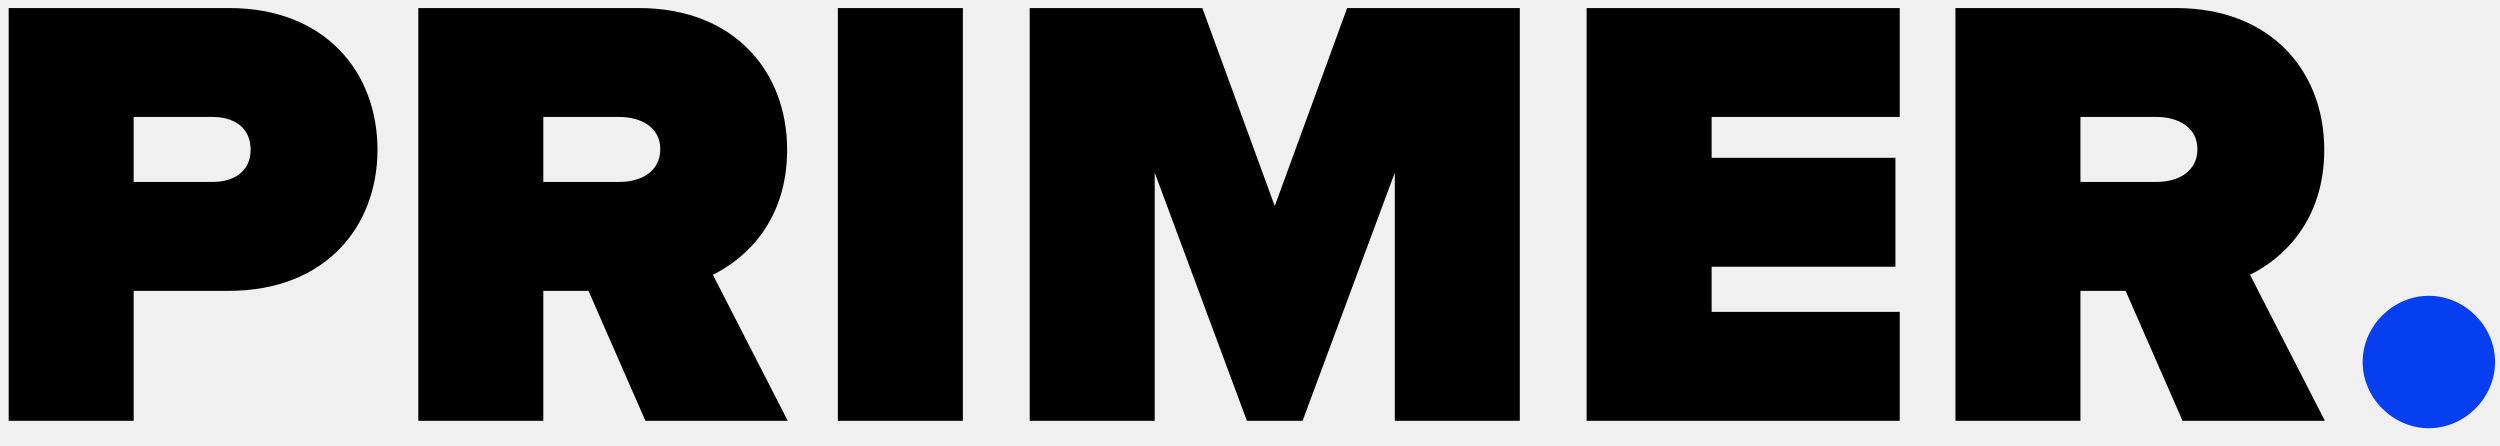
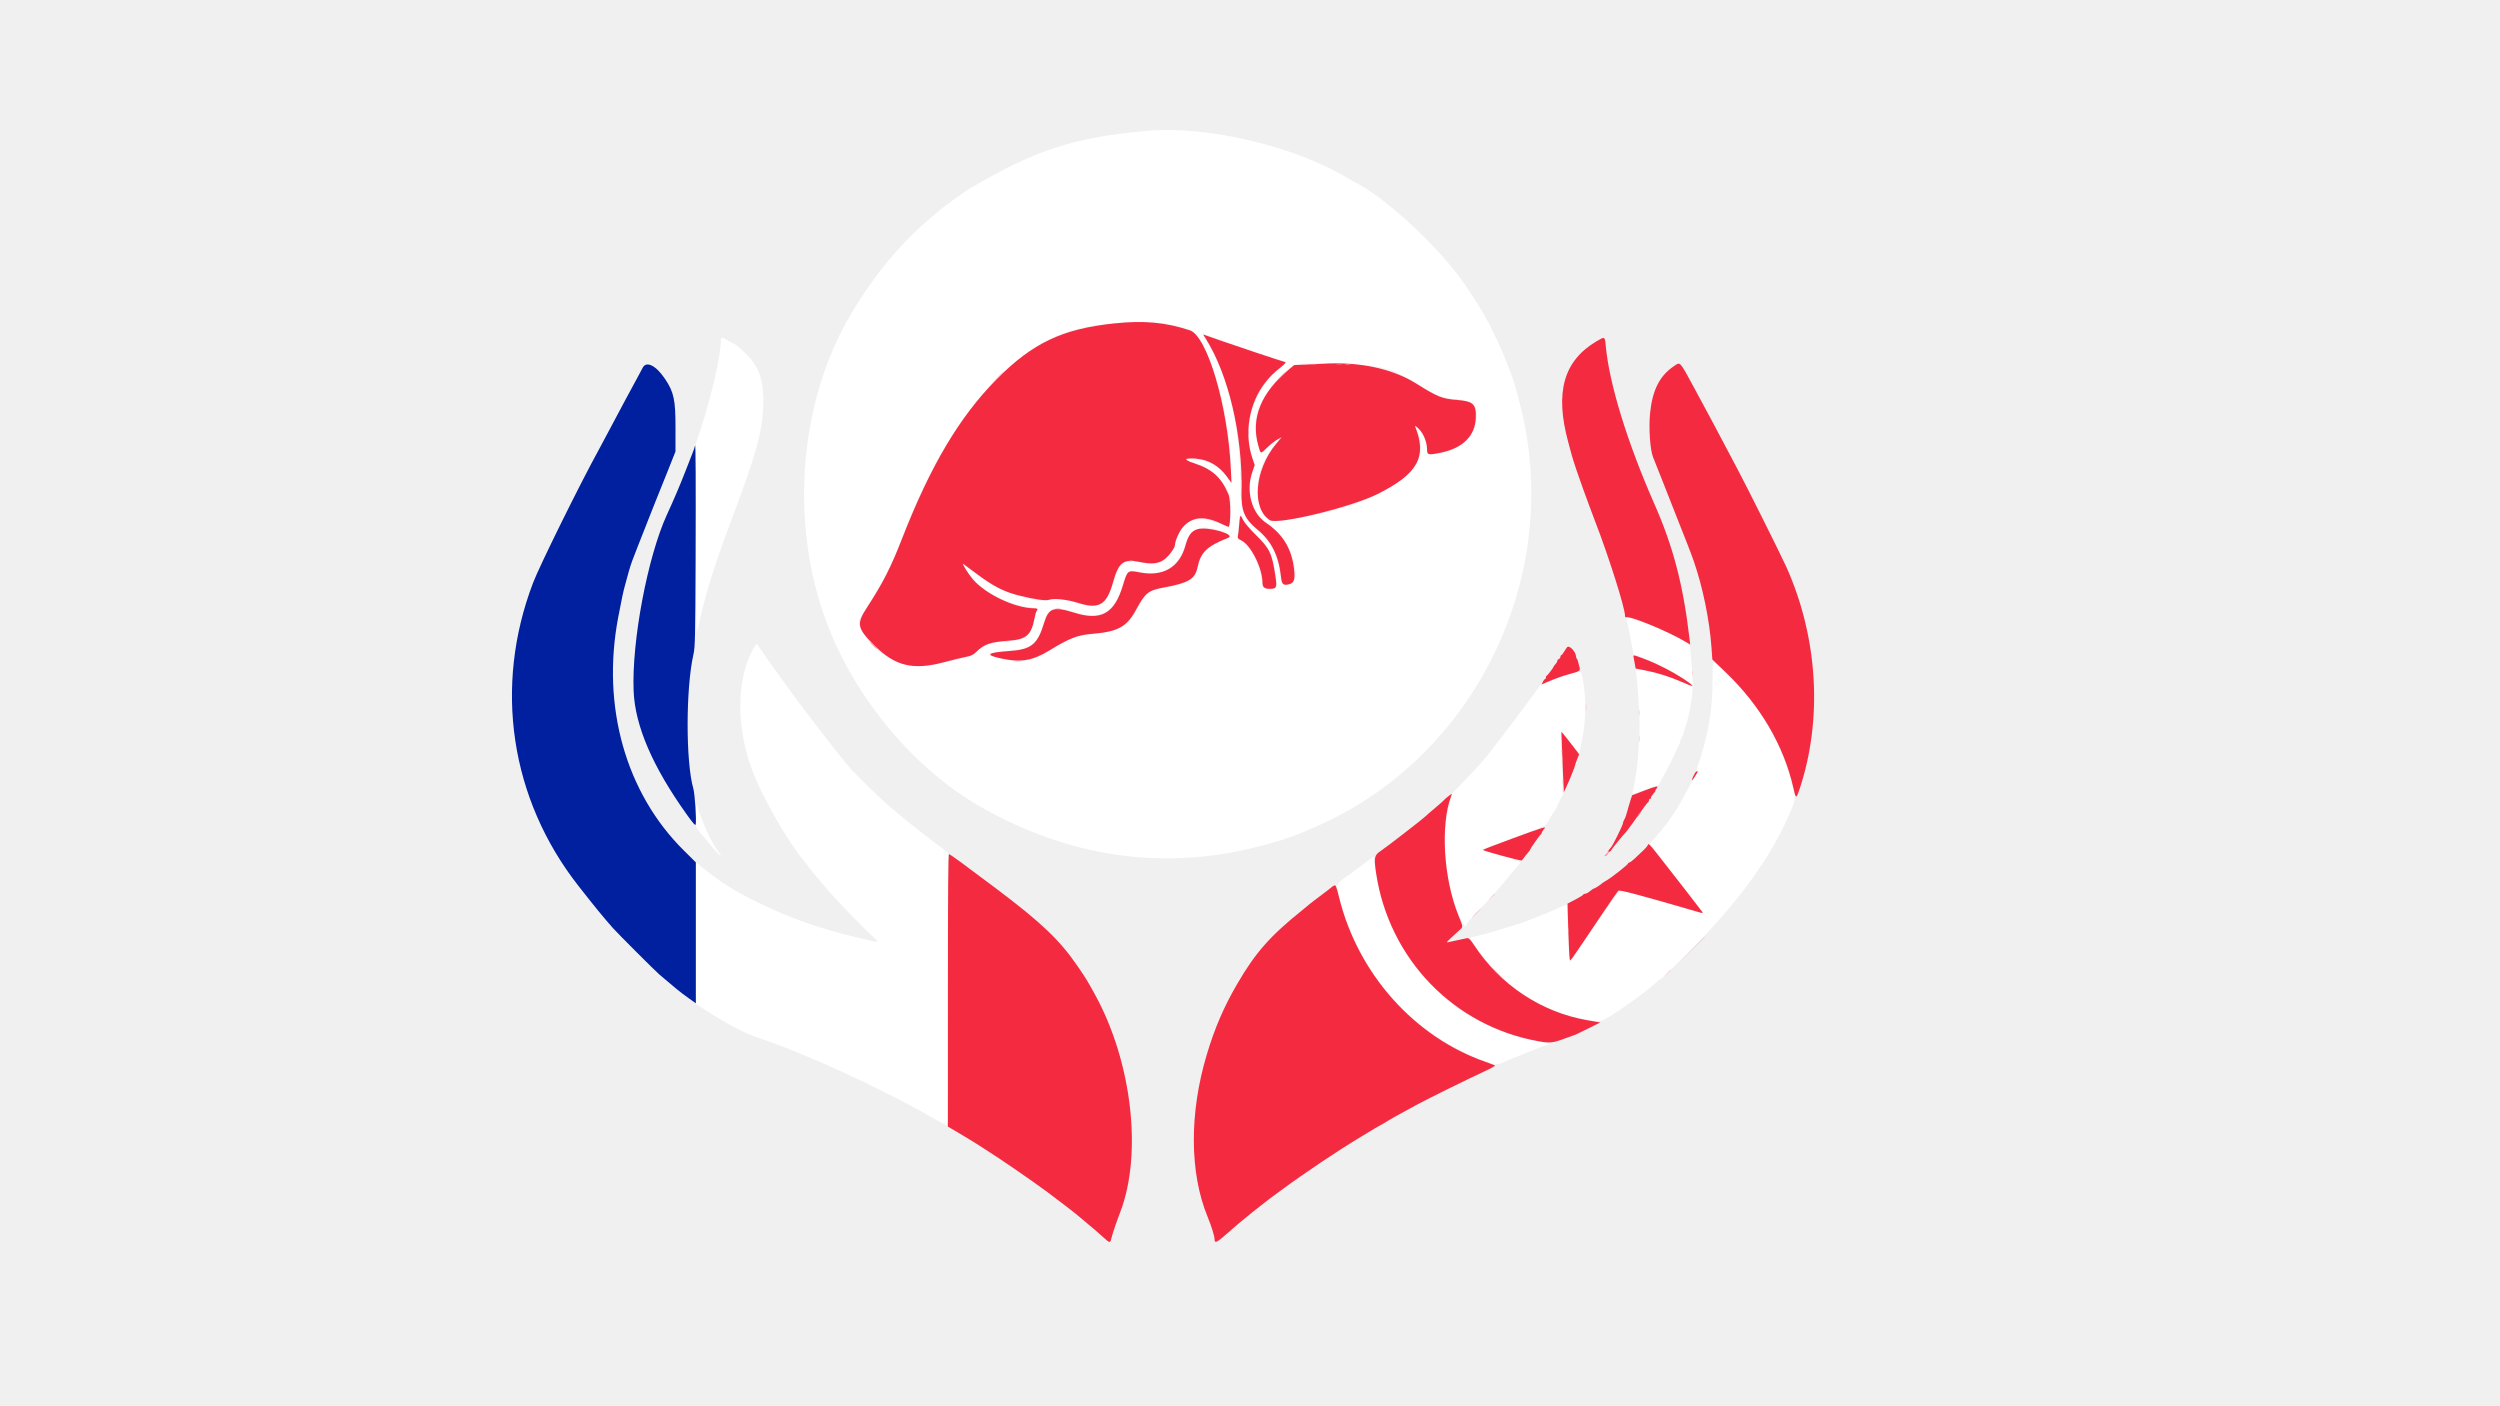
- <svg xmlns="http://www.w3.org/2000/svg" width="101px" height="18px" viewBox="0 0 101 18" version="1.1">
-   <defs />
-   <g id="Page-1" stroke="none" stroke-width="1" fill="none" fill-rule="evenodd">
-     <g id="logo-dark" transform="translate(-1, -6)">
-       <path d="M6.4,23 L1.35,23 L1.35,6.325 L10.25,6.325 C14.15,6.325 16.25,8.925 16.25,12.05 C16.25,15.15 14.15,17.75 10.25,17.75 L6.4,17.75 L6.4,23 Z M9.6,13.35 C10.45,13.35 11.125,12.925 11.125,12.05 C11.125,11.15 10.45,10.725 9.6,10.725 L6.4,10.725 L6.4,13.35 L9.6,13.35 Z M32.825,23 L27.075,23 L24.775,17.75 L22.95,17.75 L22.95,23 L17.9,23 L17.9,6.325 L26.8,6.325 C30.7,6.325 32.8,8.925 32.8,12.05 C32.8,14.925 31.125,16.45 29.8,17.1 L32.825,23 Z M26.025,13.35 C26.875,13.35 27.675,12.95 27.675,12.025 C27.675,11.125 26.875,10.725 26.025,10.725 L22.95,10.725 L22.95,13.35 L26.025,13.35 Z M39.9,23 L39.9,6.325 L34.85,6.325 L34.85,23 L39.9,23 Z M62.4,23 L62.4,6.325 L55.425,6.325 L52.5,14.325 L49.575,6.325 L42.6,6.325 L42.6,23 L47.65,23 L47.65,12.975 L51.375,23 L53.625,23 L57.35,12.975 L57.35,23 L62.4,23 Z M77.75,23 L77.75,18.6 L70.15,18.6 L70.15,16.775 L77.575,16.775 L77.575,12.375 L70.15,12.375 L70.15,10.725 L77.75,10.725 L77.75,6.325 L65.1,6.325 L65.1,23 L77.75,23 Z M94.925,23 L89.175,23 L86.875,17.75 L85.05,17.75 L85.05,23 L80,23 L80,6.325 L88.9,6.325 C92.8,6.325 94.9,8.925 94.9,12.05 C94.9,14.925 93.225,16.45 91.9,17.1 L94.925,23 Z M88.125,13.35 C88.975,13.35 89.775,12.95 89.775,12.025 C89.775,11.125 88.975,10.725 88.125,10.725 L85.05,10.725 L85.05,13.35 L88.125,13.35 Z" id="PRIMER" fill="#000000" />
-       <path d="M99.125,23.3 C100.575,23.3 101.8,22.075 101.8,20.625 C101.8,19.175 100.575,17.95 99.125,17.95 C97.675,17.95 96.45,19.175 96.45,20.625 C96.45,22.075 97.675,23.3 99.125,23.3 Z" id="." fill="#063EF0" />
-     </g>
+ <svg xmlns="http://www.w3.org/2000/svg" id="svg" version="1.1" width="400" height="224.89" viewBox="0 0 400 224.89">
+   <g id="svgg">
+     <path id="path0" d="M183.500 20.935 C 171.701 22.002,165.658 23.979,155.023 30.250 C 154.519 30.547,150.927 33.131,150.581 33.445 C 150.396 33.613,149.796 34.123,149.247 34.578 C 144.291 38.695,140.106 43.681,136.303 50.000 C 127.852 64.040,126.256 83.540,132.247 99.560 C 136.804 111.745,146.291 123.079,157.031 129.166 C 169.886 136.453,183.334 138.878,197.081 136.388 C 201.395 135.607,206.228 134.196,209.250 132.835 C 209.433 132.752,209.958 132.522,210.417 132.324 C 236.261 121.118,250.395 91.669,243.087 64.250 C 242.843 63.333,242.584 62.358,242.512 62.083 C 241.792 59.332,239.314 53.588,237.443 50.333 C 236.154 48.092,233.940 44.771,232.919 43.547 C 232.826 43.436,232.674 43.249,232.581 43.131 C 228.242 37.647,220.604 30.920,216.667 29.112 C 216.529 29.049,216.117 28.812,215.750 28.586 C 207.437 23.450,193.156 20.062,183.500 20.935 M187.917 52.053 C 191.096 52.859,191.368 53.079,192.873 56.083 C 195.197 60.719,197.000 69.299,197.000 75.723 L 197.000 77.399 196.527 76.658 C 195.358 74.826,193.470 73.655,191.495 73.537 C 189.537 73.419,189.436 73.548,191.083 74.062 C 194.222 75.039,197.000 78.056,197.000 80.486 C 197.000 81.495,196.633 84.519,196.517 84.457 C 192.212 82.129,189.235 82.779,188.311 86.250 C 187.464 89.430,185.780 90.657,183.026 90.099 C 179.672 89.419,179.145 89.788,178.004 93.614 C 177.030 96.877,175.658 97.572,172.319 96.493 C 170.425 95.880,168.951 95.710,167.952 95.990 C 165.544 96.664,160.033 94.698,156.068 91.749 L 154.132 90.309 154.523 91.030 C 156.089 93.911,160.166 96.404,164.467 97.110 L 166.122 97.382 165.895 97.816 C 165.771 98.055,165.668 98.373,165.668 98.524 C 165.665 99.189,164.942 101.055,164.484 101.576 C 163.844 102.305,163.371 102.446,160.864 102.651 C 158.502 102.845,157.360 103.258,156.250 104.323 C 155.668 104.881,155.382 105.007,154.000 105.310 C 153.129 105.501,151.554 105.890,150.500 106.175 C 145.371 107.561,140.125 105.322,137.830 100.765 C 137.165 99.446,137.137 99.557,138.765 97.006 C 141.384 92.899,142.878 89.946,144.418 85.833 C 151.039 68.142,161.083 55.896,171.417 52.915 C 176.360 51.490,184.096 51.085,187.917 52.053 M194.639 54.183 C 200.213 56.140,204.177 57.476,204.958 57.660 C 206.036 57.914,206.039 57.987,205.005 58.746 C 200.550 62.016,198.529 68.860,200.574 73.753 C 200.826 74.356,200.820 74.443,200.473 75.403 C 199.348 78.510,200.284 82.076,202.628 83.613 C 206.665 86.259,209.017 93.576,205.830 93.576 C 204.988 93.576,204.990 93.579,204.813 91.969 C 204.520 89.308,203.514 87.018,202.022 85.617 C 198.547 82.353,198.549 82.358,198.436 76.250 C 198.274 67.470,196.416 60.026,193.001 54.477 C 192.262 53.275,192.125 53.300,194.639 54.183 M115.333 54.625 C 115.331 56.883,113.762 63.653,112.005 68.985 L 111.333 71.023 111.345 86.220 C 111.351 94.578,111.417 101.267,111.492 101.083 C 111.566 100.900,111.792 100.000,111.994 99.083 C 112.580 96.413,113.467 93.312,114.590 90.000 C 115.549 87.170,116.030 85.832,117.255 82.583 C 120.943 72.798,121.983 69.054,122.116 65.083 C 122.239 61.417,121.712 59.399,120.111 57.417 C 119.501 56.661,117.665 55.000,117.440 55.000 C 117.389 55.000,116.966 54.775,116.500 54.500 C 115.417 53.861,115.333 53.870,115.333 54.625 M219.667 58.570 C 222.292 58.968,223.651 59.491,226.269 61.111 C 229.851 63.328,230.636 63.659,232.778 63.860 C 235.736 64.137,236.419 64.725,236.283 66.876 C 236.076 70.122,232.957 72.652,229.147 72.664 L 228.376 72.667 228.263 71.667 C 228.134 70.521,227.810 69.650,227.225 68.875 C 226.633 68.090,226.457 68.211,226.863 69.125 C 227.909 71.481,227.473 73.544,225.518 75.503 C 221.614 79.415,214.510 82.108,205.083 83.249 L 203.250 83.471 202.815 82.978 C 200.205 80.021,200.785 74.704,204.123 70.991 C 205.234 69.756,204.225 70.274,202.776 71.683 C 202.220 72.224,201.745 72.667,201.722 72.667 C 201.556 72.667,200.966 70.177,200.885 69.136 C 200.671 66.374,201.565 64.088,203.996 61.182 C 205.090 59.875,206.941 58.366,207.562 58.276 C 208.835 58.091,217.969 58.313,219.667 58.570 M201.013 85.588 C 202.935 87.488,203.372 88.251,203.838 90.519 C 204.428 93.396,204.440 93.898,203.926 94.132 C 203.273 94.429,202.010 94.244,201.997 93.848 C 201.895 90.831,199.635 86.333,198.220 86.333 C 197.951 86.333,197.950 86.208,198.194 83.950 L 198.389 82.150 198.872 83.049 C 199.157 83.581,200.033 84.619,201.013 85.588 M195.777 85.187 C 197.052 85.817,197.081 85.967,196.001 86.349 C 193.363 87.282,192.082 88.579,191.687 90.717 C 191.332 92.637,189.976 93.495,186.500 93.999 C 183.969 94.367,183.316 94.851,182.000 97.335 C 180.493 100.182,179.232 100.945,175.250 101.422 C 172.025 101.809,171.226 102.096,168.232 103.947 C 165.994 105.331,164.563 105.833,162.861 105.833 C 161.878 105.833,158.167 105.023,158.167 104.808 C 158.167 104.568,159.891 104.197,161.500 104.090 C 164.807 103.872,166.015 102.972,166.849 100.104 C 167.730 97.073,168.193 96.867,171.762 97.917 C 176.289 99.249,178.321 98.146,179.587 93.667 C 180.306 91.123,180.420 91.049,182.781 91.597 C 186.070 92.361,188.718 90.542,189.739 86.818 C 190.396 84.420,192.874 83.751,195.777 85.187 M260.244 99.125 C 260.305 99.285,260.590 100.626,260.877 102.105 L 261.397 104.793 262.324 105.083 C 264.536 105.775,267.308 107.205,270.380 109.238 L 270.843 109.545 270.760 107.981 C 270.641 105.754,270.502 103.985,270.406 103.495 C 270.272 102.812,265.850 100.565,262.379 99.416 C 260.357 98.746,260.083 98.709,260.244 99.125 M120.696 103.542 C 117.681 108.481,117.701 116.906,120.747 124.250 C 122.440 128.331,126.121 134.682,128.407 137.464 C 128.504 137.582,128.658 137.770,128.750 137.883 C 128.842 137.995,129.289 138.574,129.744 139.169 C 130.198 139.763,130.620 140.287,130.681 140.333 C 130.742 140.379,131.221 140.942,131.744 141.583 C 133.388 143.597,137.843 148.227,140.066 150.231 C 140.668 150.774,140.474 150.788,138.611 150.337 C 137.862 150.156,136.725 149.884,136.083 149.733 C 128.043 147.841,119.169 143.967,114.083 140.131 C 113.597 139.764,112.829 139.162,112.125 138.596 L 111.333 137.960 111.333 149.290 L 111.333 160.620 112.958 161.672 C 116.319 163.846,119.230 165.363,121.417 166.079 C 128.526 168.409,141.208 174.229,149.086 178.778 C 150.187 179.414,151.218 179.984,151.377 180.045 C 151.651 180.150,151.667 178.978,151.667 158.284 L 151.667 136.412 150.125 135.248 C 149.277 134.607,148.492 134.008,148.381 133.917 C 147.981 133.588,147.735 133.397,146.667 132.587 C 146.071 132.135,145.546 131.723,145.500 131.672 C 145.454 131.620,144.779 131.056,144.000 130.418 C 142.667 129.327,142.264 128.983,141.190 128.023 C 140.341 127.265,136.908 123.869,136.093 122.981 C 134.615 121.372,127.618 112.279,125.205 108.833 C 124.917 108.421,124.216 107.446,123.649 106.667 C 123.082 105.888,122.280 104.744,121.868 104.125 C 120.989 102.806,121.109 102.866,120.696 103.542 M274.090 106.155 C 274.038 106.240,274.001 107.309,274.009 108.530 C 274.029 111.764,273.663 115.252,273.059 117.583 C 272.916 118.133,272.770 118.741,272.734 118.934 C 272.698 119.127,272.559 119.596,272.425 119.976 C 272.291 120.356,272.210 120.667,272.246 120.667 C 272.281 120.667,272.093 121.262,271.827 121.989 C 271.433 123.071,271.389 123.321,271.589 123.364 C 271.769 123.403,271.644 123.699,271.107 124.500 C 270.708 125.096,270.092 126.146,269.740 126.833 C 268.411 129.423,266.875 131.686,264.958 133.876 L 263.973 135.002 267.111 139.015 C 272.349 145.713,272.693 146.167,272.521 146.167 C 272.429 146.167,269.481 145.346,265.969 144.344 C 262.457 143.341,259.456 142.498,259.299 142.469 C 259.060 142.425,253.006 151.043,251.522 153.541 C 251.079 154.285,251.066 154.195,250.893 149.419 C 250.802 146.900,250.694 144.805,250.654 144.765 C 250.613 144.724,250.065 144.941,249.435 145.247 C 248.806 145.552,247.569 146.080,246.687 146.418 C 245.805 146.757,244.718 147.182,244.271 147.364 C 243.824 147.545,243.337 147.723,243.188 147.759 C 243.039 147.795,241.702 148.200,240.217 148.658 C 238.732 149.116,237.345 149.523,237.134 149.563 C 236.923 149.603,236.397 149.725,235.965 149.836 L 235.180 150.036 235.778 150.976 C 240.021 157.640,247.487 162.458,254.917 163.326 C 256.024 163.455,256.129 163.437,256.984 162.965 C 258.938 161.887,263.727 158.416,265.292 156.944 C 265.590 156.664,265.833 156.491,265.833 156.559 C 265.833 156.627,267.696 154.823,269.972 152.550 C 278.260 144.273,283.559 136.942,286.617 129.521 C 287.295 127.876,287.303 127.640,286.752 125.588 C 284.875 118.587,281.723 113.159,276.612 108.125 C 274.463 106.009,274.273 105.860,274.090 106.155 M261.733 107.458 C 261.931 108.109,262.333 113.995,262.333 116.233 C 262.333 118.627,261.994 122.786,261.654 124.554 C 261.563 125.029,261.449 125.679,261.401 126.000 C 261.353 126.321,261.278 126.708,261.234 126.861 C 261.170 127.081,261.591 126.976,263.269 126.351 L 265.386 125.565 266.038 124.407 C 266.879 122.915,268.833 118.900,268.833 118.665 C 268.833 118.565,268.961 118.243,269.118 117.950 C 269.274 117.657,269.388 117.365,269.371 117.302 C 269.354 117.240,269.458 116.865,269.602 116.469 C 270.137 114.998,270.608 112.752,270.758 110.962 L 270.838 110.008 269.961 109.563 C 266.960 108.043,261.485 106.642,261.733 107.458 M251.000 107.936 C 250.221 108.167,248.871 108.659,248.000 109.031 L 246.417 109.707 244.750 111.969 C 242.950 114.412,239.611 118.812,238.014 120.846 C 237.469 121.540,235.969 123.200,234.680 124.534 L 232.338 126.960 231.922 128.676 C 230.568 134.269,231.077 140.444,233.375 146.292 C 233.975 147.820,234.667 148.652,234.667 147.846 C 234.667 147.762,235.400 146.918,236.297 145.971 C 239.129 142.981,239.740 142.297,241.330 140.333 C 242.184 139.279,243.014 138.299,243.173 138.155 C 243.441 137.913,243.222 137.824,240.357 137.008 C 238.648 136.521,237.197 136.076,237.132 136.019 C 237.068 135.962,239.257 135.097,241.998 134.098 C 247.909 131.943,247.131 132.371,248.087 130.750 C 248.520 130.017,248.958 129.362,249.062 129.294 C 249.165 129.227,249.189 129.171,249.114 129.169 C 249.039 129.168,249.226 128.698,249.531 128.125 L 250.083 127.083 249.959 123.750 C 249.890 121.917,249.853 119.650,249.875 118.714 L 249.917 117.010 251.292 118.776 C 252.048 119.747,252.667 120.513,252.668 120.479 C 252.668 120.445,252.858 119.554,253.090 118.500 C 253.835 115.117,253.833 111.069,253.086 108.000 C 253.053 107.862,253.020 107.694,253.013 107.625 C 252.992 107.418,252.490 107.496,251.000 107.936 M111.333 130.534 C 111.333 132.255,111.366 132.456,111.708 132.837 C 111.915 133.066,112.383 133.627,112.749 134.085 C 113.415 134.917,113.633 135.172,114.740 136.417 C 115.506 137.277,115.502 137.025,114.734 135.956 C 114.099 135.071,113.255 133.462,112.704 132.083 C 111.838 129.919,111.667 129.434,111.667 129.154 C 111.667 128.989,111.592 128.807,111.500 128.750 C 111.393 128.684,111.333 129.318,111.333 130.534 M218.980 137.647 C 218.557 137.979,217.228 138.962,216.027 139.833 C 213.532 141.643,213.710 141.175,214.428 144.031 C 217.314 155.518,225.701 165.075,236.750 169.466 C 239.515 170.565,239.128 170.560,241.579 169.532 C 242.773 169.032,244.012 168.525,244.333 168.407 C 244.654 168.289,245.479 167.961,246.167 167.680 C 246.854 167.398,247.510 167.168,247.625 167.167 C 248.387 167.165,247.559 166.872,246.125 166.635 C 232.439 164.381,221.695 152.883,219.991 138.667 C 219.886 137.796,219.789 137.074,219.775 137.063 C 219.761 137.052,219.404 137.315,218.980 137.647 " stroke="none" fill="#ffffff" fill-rule="evenodd" />
+     <path id="path1" d="M102.828 58.844 C 102.638 59.216,102.347 59.762,102.181 60.057 C 101.646 61.010,98.513 66.853,97.253 69.250 C 96.722 70.258,96.082 71.458,95.829 71.917 C 92.821 77.378,86.348 90.481,85.291 93.250 C 78.945 109.870,81.633 127.821,92.554 141.750 C 95.249 145.188,96.554 146.783,98.071 148.495 C 98.839 149.362,104.829 155.352,105.498 155.921 C 105.818 156.194,106.381 156.669,106.748 156.977 C 107.116 157.285,107.780 157.844,108.224 158.219 C 108.668 158.594,109.549 159.266,110.182 159.712 L 111.333 160.523 111.333 149.251 L 111.333 137.979 109.448 136.114 C 100.109 126.880,96.201 113.013,98.917 98.750 C 99.507 95.652,99.712 94.688,100.017 93.583 C 100.194 92.942,100.462 91.967,100.613 91.417 C 100.763 90.867,101.018 90.079,101.178 89.667 C 101.339 89.254,101.745 88.204,102.080 87.333 C 102.416 86.462,102.830 85.412,103.000 85.000 C 103.170 84.587,103.582 83.537,103.917 82.667 C 104.251 81.796,104.667 80.746,104.841 80.333 C 105.015 79.921,105.814 77.933,106.617 75.917 L 108.076 72.250 108.080 68.417 C 108.084 63.984,107.822 62.751,106.433 60.667 C 104.976 58.481,103.416 57.692,102.828 58.844 M111.203 71.330 C 111.183 71.466,111.017 71.953,110.835 72.413 C 110.652 72.874,110.094 74.300,109.595 75.583 C 108.767 77.709,107.836 79.891,106.714 82.333 C 103.615 89.079,101.052 102.655,101.381 110.583 C 101.611 116.136,104.399 122.625,109.827 130.245 C 110.878 131.721,111.264 132.154,111.310 131.912 C 111.452 131.175,111.179 127.027,110.932 126.167 C 109.704 121.893,109.718 110.096,110.958 104.667 C 111.212 103.552,111.249 101.932,111.294 89.667 C 111.339 77.311,111.306 70.637,111.203 71.330 " stroke="none" fill="#00209f" fill-rule="evenodd" />
+     <path id="path2" d="M178.250 51.751 C 169.990 52.622,165.217 54.886,159.500 60.649 C 153.543 66.653,148.907 74.454,144.337 86.167 C 142.499 90.876,141.288 93.252,138.684 97.259 C 137.005 99.842,137.145 100.531,139.909 103.275 C 143.236 106.578,146.045 107.264,150.948 105.973 C 152.398 105.591,154.033 105.195,154.583 105.092 C 155.377 104.944,155.716 104.776,156.228 104.279 C 157.489 103.053,158.416 102.735,161.366 102.516 C 164.220 102.305,165.001 101.629,165.522 98.917 C 165.627 98.367,165.778 97.845,165.857 97.758 C 166.123 97.464,166.002 97.333,165.458 97.330 C 162.404 97.309,157.727 95.096,155.655 92.692 C 154.947 91.869,153.801 90.024,154.122 90.222 C 154.223 90.285,155.088 90.925,156.046 91.646 C 158.951 93.833,160.595 94.679,163.167 95.311 C 165.658 95.923,167.320 96.154,167.866 95.964 C 168.671 95.683,170.770 95.918,172.616 96.496 C 175.857 97.510,177.070 96.772,178.083 93.167 C 178.987 89.951,179.737 89.381,182.359 89.913 C 184.250 90.297,185.304 90.200,186.220 89.560 C 186.977 89.030,188.000 87.648,188.000 87.154 C 188.000 86.528,188.725 84.937,189.299 84.301 C 190.773 82.669,192.662 82.498,195.316 83.756 C 195.994 84.077,196.567 84.320,196.590 84.295 C 196.951 83.903,196.926 79.980,196.556 79.102 C 195.419 76.400,193.973 75.078,191.142 74.150 C 189.229 73.524,189.361 73.228,191.475 73.403 C 193.387 73.561,195.027 74.525,196.283 76.228 L 197.037 77.250 196.924 74.917 C 196.440 64.894,193.135 53.754,190.378 52.853 C 186.418 51.558,183.016 51.249,178.250 51.751 M192.902 54.143 C 196.571 59.956,198.836 69.616,198.646 78.648 C 198.580 81.768,199.105 83.011,201.228 84.763 C 203.433 86.581,204.584 88.887,204.956 92.231 C 205.099 93.523,205.323 93.729,206.298 93.467 C 207.019 93.274,207.216 92.735,207.077 91.339 C 206.735 87.891,205.351 85.534,202.562 83.652 C 200.249 82.091,199.302 78.567,200.372 75.500 L 200.750 74.417 200.385 73.333 C 199.021 69.284,199.843 64.494,202.474 61.167 C 203.239 60.198,203.746 59.704,205.056 58.650 C 205.534 58.265,205.772 57.976,205.640 57.939 C 204.793 57.705,198.197 55.511,195.626 54.608 L 192.502 53.510 192.902 54.143 M255.417 54.622 C 250.158 57.758,248.755 62.788,250.919 70.750 C 251.168 71.667,251.432 72.642,251.505 72.917 C 251.716 73.708,252.755 76.782,253.334 78.333 C 253.626 79.112,254.050 80.271,254.278 80.908 C 254.506 81.545,254.942 82.708,255.247 83.492 C 257.347 88.889,260.000 97.260,260.000 98.492 C 260.000 98.690,260.064 98.813,260.142 98.765 C 260.653 98.450,266.708 100.922,269.599 102.627 L 270.429 103.116 270.289 101.933 C 269.306 93.585,267.700 87.444,264.751 80.750 C 260.356 70.775,257.477 61.425,256.913 55.292 C 256.776 53.805,256.783 53.808,255.417 54.622 M209.072 58.323 L 207.061 58.417 206.218 59.123 C 201.749 62.868,200.115 66.900,201.314 71.224 C 201.720 72.687,201.666 72.671,202.715 71.641 C 203.214 71.151,203.950 70.566,204.351 70.342 L 205.081 69.933 204.165 71.037 C 200.713 75.202,200.220 81.411,203.197 83.230 C 204.462 84.002,216.207 81.145,220.417 79.041 C 226.853 75.824,228.362 73.112,226.422 68.250 C 226.338 68.040,226.543 68.164,226.976 68.584 C 227.766 69.352,228.333 70.742,228.333 71.913 C 228.333 72.801,228.537 72.847,230.569 72.417 C 234.063 71.677,235.985 69.772,236.120 66.917 C 236.225 64.679,235.745 64.207,233.148 63.995 C 230.705 63.796,230.048 63.533,226.596 61.372 C 222.736 58.957,217.420 57.833,211.583 58.198 C 211.308 58.216,210.178 58.272,209.072 58.323 M267.833 58.580 C 265.539 60.128,264.381 62.416,264.010 66.133 C 263.775 68.488,264.021 72.029,264.497 73.167 C 264.670 73.579,265.222 74.967,265.724 76.250 C 266.226 77.533,267.201 80.008,267.890 81.750 C 270.236 87.675,270.523 88.416,270.990 89.750 C 272.419 93.826,273.520 99.172,273.834 103.554 L 273.975 105.524 276.063 107.520 C 281.615 112.827,285.422 119.311,286.932 126.031 C 287.335 127.826,287.392 127.848,287.885 126.388 C 291.663 115.185,290.903 102.060,285.818 90.715 C 284.976 88.837,279.196 77.266,277.968 75.000 C 277.645 74.404,276.871 72.942,276.249 71.750 C 275.113 69.575,272.895 65.425,271.172 62.250 C 268.665 57.630,268.884 57.871,267.833 58.580 M198.272 83.940 C 198.211 84.733,198.118 85.553,198.065 85.763 C 197.985 86.081,198.081 86.201,198.635 86.484 C 200.187 87.276,202.000 90.925,202.000 93.256 C 202.000 93.942,202.334 94.212,203.182 94.212 C 204.257 94.212,204.342 94.016,204.064 92.176 C 203.509 88.511,203.164 87.786,200.924 85.583 C 199.923 84.600,199.096 83.628,198.906 83.213 C 198.457 82.234,198.398 82.303,198.272 83.940 M191.603 84.672 C 190.610 84.970,190.125 85.638,189.645 87.373 C 188.696 90.796,186.067 92.309,182.329 91.582 C 180.423 91.212,180.404 91.228,179.668 93.667 C 178.305 98.184,176.168 99.385,171.891 98.034 C 168.594 96.994,167.784 97.266,167.058 99.659 C 166.002 103.137,165.020 103.926,161.439 104.171 C 158.014 104.405,157.552 104.758,159.958 105.304 C 163.243 106.050,165.171 105.745,167.954 104.039 C 171.127 102.096,172.406 101.601,174.750 101.411 C 178.864 101.078,180.288 100.298,181.769 97.567 C 183.262 94.813,183.700 94.465,186.280 93.986 C 190.206 93.257,191.206 92.650,191.601 90.756 C 192.100 88.366,193.106 87.398,196.494 86.052 C 197.860 85.509,193.200 84.194,191.603 84.672 M250.742 103.548 C 250.645 103.659,250.423 103.994,250.247 104.292 C 250.072 104.590,249.869 104.833,249.797 104.833 C 249.725 104.833,249.667 104.948,249.667 105.089 C 249.667 105.229,249.554 105.387,249.417 105.440 C 249.279 105.492,249.167 105.635,249.167 105.756 C 249.167 105.877,249.035 106.107,248.875 106.268 C 248.715 106.428,248.583 106.602,248.583 106.655 C 248.582 106.789,247.610 108.071,247.458 108.139 C 247.390 108.169,247.333 108.301,247.333 108.431 C 247.333 108.560,247.270 108.667,247.193 108.667 C 247.116 108.667,246.968 108.855,246.863 109.084 L 246.673 109.502 247.295 109.232 C 248.795 108.581,249.844 108.202,251.167 107.833 C 252.925 107.343,252.902 107.364,252.649 106.480 C 252.534 106.078,252.435 105.700,252.428 105.639 C 252.422 105.578,252.360 105.472,252.292 105.403 C 252.223 105.334,252.167 105.182,252.167 105.066 C 252.167 104.312,251.082 103.156,250.742 103.548 M261.398 105.292 C 261.448 105.544,261.535 106.022,261.592 106.355 L 261.696 106.960 263.140 107.240 C 265.181 107.636,267.145 108.251,269.068 109.097 C 270.866 109.889,271.162 109.933,270.303 109.282 C 268.487 107.907,265.198 106.175,262.679 105.266 C 261.214 104.737,261.287 104.736,261.398 105.292 M249.910 119.583 C 249.961 120.958,250.051 123.133,250.110 124.417 L 250.218 126.750 250.684 125.750 C 251.195 124.655,252.022 122.586,252.032 122.380 C 252.035 122.308,252.177 121.897,252.347 121.466 L 252.655 120.683 251.667 119.383 C 251.123 118.668,250.484 117.858,250.248 117.583 L 249.818 117.083 249.910 119.583 M271.377 123.473 C 271.189 123.589,270.593 124.833,270.726 124.833 C 270.830 124.833,271.697 123.474,271.633 123.410 C 271.600 123.378,271.485 123.406,271.377 123.473 M262.943 126.552 L 261.136 127.250 260.841 128.167 C 260.679 128.671,260.450 129.458,260.334 129.917 C 260.217 130.375,260.019 130.916,259.894 131.119 C 259.769 131.322,259.667 131.595,259.667 131.724 C 259.667 132.006,258.089 135.213,257.791 135.537 C 257.310 136.061,257.129 136.526,257.496 136.297 C 257.682 136.181,257.833 136.039,257.833 135.980 C 257.833 135.880,259.603 133.703,260.120 133.167 C 260.340 132.938,261.726 131.039,263.038 129.167 C 263.327 128.754,263.625 128.392,263.699 128.361 C 263.773 128.331,263.833 128.199,263.833 128.069 C 263.833 127.940,263.908 127.833,264.000 127.833 C 264.092 127.833,264.167 127.735,264.167 127.615 C 264.167 127.495,264.335 127.215,264.542 126.994 C 264.748 126.772,264.897 126.552,264.874 126.504 C 264.850 126.456,264.943 126.285,265.080 126.125 C 265.475 125.664,264.998 125.759,262.943 126.552 M231.667 127.457 C 231.346 127.706,231.061 127.959,231.034 128.019 C 231.008 128.078,230.370 128.642,229.618 129.271 C 228.865 129.901,228.175 130.502,228.083 130.607 C 227.825 130.903,221.698 135.642,220.932 136.139 C 219.886 136.816,219.803 137.214,220.181 139.718 C 222.255 153.441,232.593 164.149,246.126 166.590 C 247.961 166.921,248.471 166.871,250.333 166.173 C 251.112 165.881,251.825 165.627,251.917 165.608 C 252.008 165.589,252.974 165.129,254.062 164.584 L 256.041 163.595 253.979 163.237 C 246.608 161.957,240.066 157.622,235.862 151.233 C 235.282 150.351,235.000 150.061,234.759 150.098 C 234.581 150.125,233.906 150.268,233.259 150.417 C 231.669 150.781,231.500 150.812,231.500 150.738 C 231.500 150.678,232.381 149.841,233.519 148.818 C 234.119 148.280,234.126 148.378,233.357 146.493 C 230.975 140.652,230.439 131.959,232.180 127.381 C 232.359 126.910,232.373 126.908,231.667 127.457 M242.056 134.138 C 239.383 135.116,237.227 135.949,237.266 135.988 C 237.448 136.171,243.423 137.791,243.498 137.677 C 243.655 137.437,244.414 136.474,244.625 136.248 C 244.740 136.124,244.833 135.981,244.833 135.928 C 244.833 135.791,246.363 133.604,246.544 133.481 C 246.627 133.425,246.692 133.313,246.687 133.231 C 246.683 133.150,246.826 132.915,247.005 132.708 C 247.482 132.160,247.385 132.188,242.056 134.138 M263.667 135.166 C 263.667 135.280,263.310 135.708,262.875 136.117 C 262.440 136.526,261.812 137.117,261.481 137.430 C 261.149 137.744,260.793 138.000,260.689 138.000 C 260.585 138.000,260.500 138.063,260.500 138.140 C 260.500 138.321,257.929 140.359,257.075 140.853 C 256.713 141.063,256.379 141.276,256.333 141.326 C 256.137 141.540,255.167 142.167,255.033 142.167 C 254.952 142.167,254.667 142.354,254.401 142.583 C 254.135 142.812,253.785 143.000,253.625 143.000 C 253.465 143.000,253.333 143.058,253.333 143.130 C 253.333 143.201,252.764 143.556,252.069 143.919 L 250.804 144.578 250.925 148.714 C 250.991 150.989,251.092 153.065,251.148 153.327 C 251.263 153.866,250.682 154.654,256.000 146.750 C 257.481 144.550,258.789 142.650,258.908 142.527 C 259.109 142.320,262.363 143.182,271.962 145.986 C 272.371 146.106,272.478 146.096,272.391 145.948 C 272.293 145.782,267.814 140.014,264.976 136.400 C 264.040 135.207,263.667 134.856,263.667 135.166 M151.667 158.461 L 151.667 180.255 153.625 181.410 C 154.702 182.046,155.771 182.693,156.000 182.849 C 156.229 183.005,156.979 183.487,157.667 183.920 C 160.047 185.418,164.995 188.817,167.583 190.733 C 169.290 191.996,172.249 194.278,172.549 194.563 C 172.660 194.667,173.385 195.277,174.160 195.918 C 174.936 196.559,175.937 197.421,176.385 197.833 C 177.591 198.944,177.626 198.952,177.820 198.129 C 178.003 197.358,178.542 195.769,179.248 193.917 C 182.801 184.605,181.121 169.990,175.263 159.250 C 174.044 157.015,173.730 156.500,172.407 154.572 C 169.536 150.390,166.639 147.632,159.333 142.128 C 154.433 138.436,152.010 136.667,151.853 136.667 C 151.716 136.667,151.667 142.481,151.667 158.461 M213.412 141.708 C 213.231 141.807,213.046 141.935,213.000 141.993 C 212.954 142.050,212.186 142.643,211.293 143.310 C 210.399 143.976,209.574 144.611,209.459 144.719 C 209.344 144.828,208.875 145.217,208.416 145.583 C 203.249 149.717,200.862 152.420,197.941 157.449 C 195.798 161.139,194.362 164.477,193.080 168.750 C 190.274 178.109,190.325 187.665,193.219 194.694 C 193.855 196.238,194.333 197.790,194.333 198.307 C 194.333 198.970,194.663 198.824,196.198 197.483 C 198.225 195.712,198.431 195.537,199.417 194.749 C 199.875 194.383,200.287 194.043,200.333 193.994 C 200.379 193.944,200.903 193.532,201.498 193.077 C 202.093 192.622,202.666 192.175,202.771 192.083 C 202.877 191.992,203.140 191.790,203.357 191.636 C 203.573 191.481,204.237 190.993,204.833 190.552 C 208.666 187.712,214.147 184.039,217.894 181.799 C 218.706 181.314,219.643 180.746,219.977 180.538 C 220.310 180.330,220.696 180.110,220.833 180.050 C 220.971 179.990,221.369 179.763,221.719 179.545 C 222.710 178.927,223.354 178.567,226.839 176.677 C 228.456 175.801,235.243 172.456,237.536 171.406 C 238.518 170.956,239.268 170.543,239.203 170.487 C 239.137 170.431,238.483 170.178,237.750 169.925 C 226.350 165.982,217.292 155.844,214.265 143.639 C 213.772 141.653,213.722 141.539,213.412 141.708 " stroke="none" fill="#f42a41" fill-rule="evenodd" />
+     <path id="path3" d="M209.708 58.286 C 209.960 58.324,210.373 58.324,210.625 58.286 C 210.877 58.248,210.671 58.217,210.167 58.217 C 209.662 58.217,209.456 58.248,209.708 58.286 M213.877 58.286 C 214.131 58.325,214.506 58.324,214.711 58.284 C 214.916 58.244,214.708 58.213,214.250 58.214 C 213.792 58.216,213.624 58.248,213.877 58.286 M199.717 69.167 C 199.717 69.671,199.748 69.877,199.786 69.625 C 199.824 69.373,199.824 68.960,199.786 68.708 C 199.748 68.456,199.717 68.662,199.717 69.167 M196.875 74.417 C 196.877 74.783,196.911 74.914,196.951 74.706 C 196.991 74.499,196.990 74.199,196.948 74.040 C 196.906 73.880,196.874 74.050,196.875 74.417 M198.542 75.750 C 198.544 76.117,198.578 76.247,198.618 76.040 C 198.658 75.832,198.656 75.532,198.615 75.373 C 198.573 75.214,198.540 75.383,198.542 75.750 M198.542 79.250 C 198.544 79.617,198.578 79.747,198.618 79.540 C 198.658 79.332,198.656 79.032,198.615 78.873 C 198.573 78.714,198.540 78.883,198.542 79.250 M168.960 97.451 C 169.168 97.491,169.468 97.490,169.627 97.448 C 169.786 97.406,169.617 97.374,169.250 97.375 C 168.883 97.377,168.753 97.411,168.960 97.451 M139.667 103.250 C 139.978 103.571,140.270 103.833,140.315 103.833 C 140.361 103.833,140.144 103.571,139.833 103.250 C 139.522 102.929,139.230 102.667,139.185 102.667 C 139.139 102.667,139.356 102.929,139.667 103.250 M162.375 105.786 C 162.627 105.824,163.040 105.824,163.292 105.786 C 163.544 105.748,163.337 105.717,162.833 105.717 C 162.329 105.717,162.123 105.748,162.375 105.786 M249.872 120.167 C 249.872 120.487,249.906 120.619,249.948 120.458 C 249.990 120.298,249.990 120.035,249.948 119.875 C 249.906 119.715,249.872 119.846,249.872 120.167 M250.048 125.083 C 250.049 125.542,250.081 125.709,250.120 125.456 C 250.158 125.203,250.157 124.828,250.117 124.623 C 250.078 124.418,250.046 124.625,250.048 125.083 M262.167 130.333 C 261.971 130.608,261.848 130.833,261.894 130.833 C 261.940 130.833,262.138 130.608,262.333 130.333 C 262.529 130.058,262.652 129.833,262.606 129.833 C 262.560 129.833,262.362 130.058,262.167 130.333 M257.250 136.167 C 257.193 136.258,257.197 136.333,257.259 136.333 C 257.320 136.333,257.193 136.481,256.977 136.661 C 256.760 136.841,256.668 136.991,256.771 136.994 C 256.999 137.001,257.389 136.555,257.436 136.233 C 257.476 135.960,257.396 135.931,257.250 136.167 M250.872 148.833 C 250.872 149.154,250.906 149.285,250.948 149.125 C 250.990 148.965,250.990 148.702,250.948 148.542 C 250.906 148.381,250.872 148.512,250.872 148.833 M239.417 155.667 C 239.961 156.217,240.444 156.667,240.490 156.667 C 240.535 156.667,240.128 156.217,239.583 155.667 C 239.039 155.117,238.556 154.667,238.510 154.667 C 238.465 154.667,238.872 155.117,239.417 155.667 " stroke="none" fill="#f88592" fill-rule="evenodd" />
+     <path id="path4" d="M208.292 58.284 C 208.498 58.324,208.835 58.324,209.042 58.284 C 209.248 58.245,209.079 58.212,208.667 58.212 C 208.254 58.212,208.085 58.245,208.292 58.284 M215.292 58.284 C 215.498 58.324,215.835 58.324,216.042 58.284 C 216.248 58.245,216.079 58.212,215.667 58.212 C 215.254 58.212,215.085 58.245,215.292 58.284 M159.411 60.542 L 158.417 61.583 159.458 60.589 C 160.031 60.041,160.500 59.573,160.500 59.547 C 160.500 59.424,160.336 59.574,159.411 60.542 M204.744 60.375 L 203.917 61.250 204.792 60.423 C 205.273 59.968,205.667 59.574,205.667 59.548 C 205.667 59.424,205.512 59.562,204.744 60.375 M232.542 63.948 C 232.702 63.990,232.965 63.990,233.125 63.948 C 233.285 63.906,233.154 63.872,232.833 63.872 C 232.512 63.872,232.381 63.906,232.542 63.948 M190.708 73.448 C 190.869 73.490,191.131 73.490,191.292 73.448 C 191.452 73.406,191.321 73.372,191.000 73.372 C 190.679 73.372,190.548 73.406,190.708 73.448 M198.556 77.500 C 198.556 78.188,198.585 78.469,198.621 78.125 C 198.657 77.781,198.657 77.219,198.621 76.875 C 198.585 76.531,198.556 76.813,198.556 77.500 M180.708 89.782 C 180.869 89.823,181.131 89.823,181.292 89.782 C 181.452 89.740,181.321 89.705,181.000 89.705 C 180.679 89.705,180.548 89.740,180.708 89.782 M160.875 102.615 C 161.035 102.657,161.298 102.657,161.458 102.615 C 161.619 102.573,161.487 102.539,161.167 102.539 C 160.846 102.539,160.715 102.573,160.875 102.615 M270.705 107.667 C 270.705 107.987,270.740 108.119,270.782 107.958 C 270.823 107.798,270.823 107.535,270.782 107.375 C 270.740 107.215,270.705 107.346,270.705 107.667 M253.717 113.167 C 253.717 113.671,253.748 113.877,253.786 113.625 C 253.824 113.373,253.824 112.960,253.786 112.708 C 253.748 112.456,253.717 112.662,253.717 113.167 M262.214 114.083 C 262.216 114.542,262.248 114.709,262.286 114.456 C 262.325 114.203,262.324 113.828,262.284 113.623 C 262.244 113.418,262.213 113.625,262.214 114.083 M262.214 118.250 C 262.216 118.708,262.248 118.876,262.286 118.623 C 262.325 118.369,262.324 117.994,262.284 117.789 C 262.244 117.584,262.213 117.792,262.214 118.250 M249.883 121.500 C 249.883 122.004,249.915 122.210,249.953 121.958 C 249.991 121.706,249.991 121.294,249.953 121.042 C 249.915 120.790,249.883 120.996,249.883 121.500 M250.042 126.417 C 250.044 126.783,250.078 126.914,250.118 126.706 C 250.158 126.499,250.156 126.199,250.115 126.040 C 250.073 125.880,250.040 126.050,250.042 126.417 M238.573 143.542 L 238.083 144.083 238.625 143.594 C 239.130 143.138,239.243 143.000,239.115 143.000 C 239.086 143.000,238.842 143.244,238.573 143.542 M250.705 145.167 C 250.705 145.487,250.740 145.619,250.782 145.458 C 250.823 145.298,250.823 145.035,250.782 144.875 C 250.740 144.715,250.705 144.846,250.705 145.167 M236.167 146.083 C 235.762 146.496,235.468 146.833,235.514 146.833 C 235.560 146.833,235.928 146.496,236.333 146.083 C 236.738 145.671,237.032 145.333,236.986 145.333 C 236.940 145.333,236.572 145.671,236.167 146.083 M270.581 152.042 L 268.417 154.250 270.625 152.086 C 271.840 150.895,272.833 149.902,272.833 149.877 C 272.833 149.758,272.591 149.990,270.581 152.042 M266.740 155.708 L 266.250 156.250 266.792 155.760 C 267.297 155.304,267.410 155.167,267.281 155.167 C 267.252 155.167,267.009 155.410,266.740 155.708 " stroke="none" fill="#fbbcc3" fill-rule="evenodd" />
  </g>
</svg>
